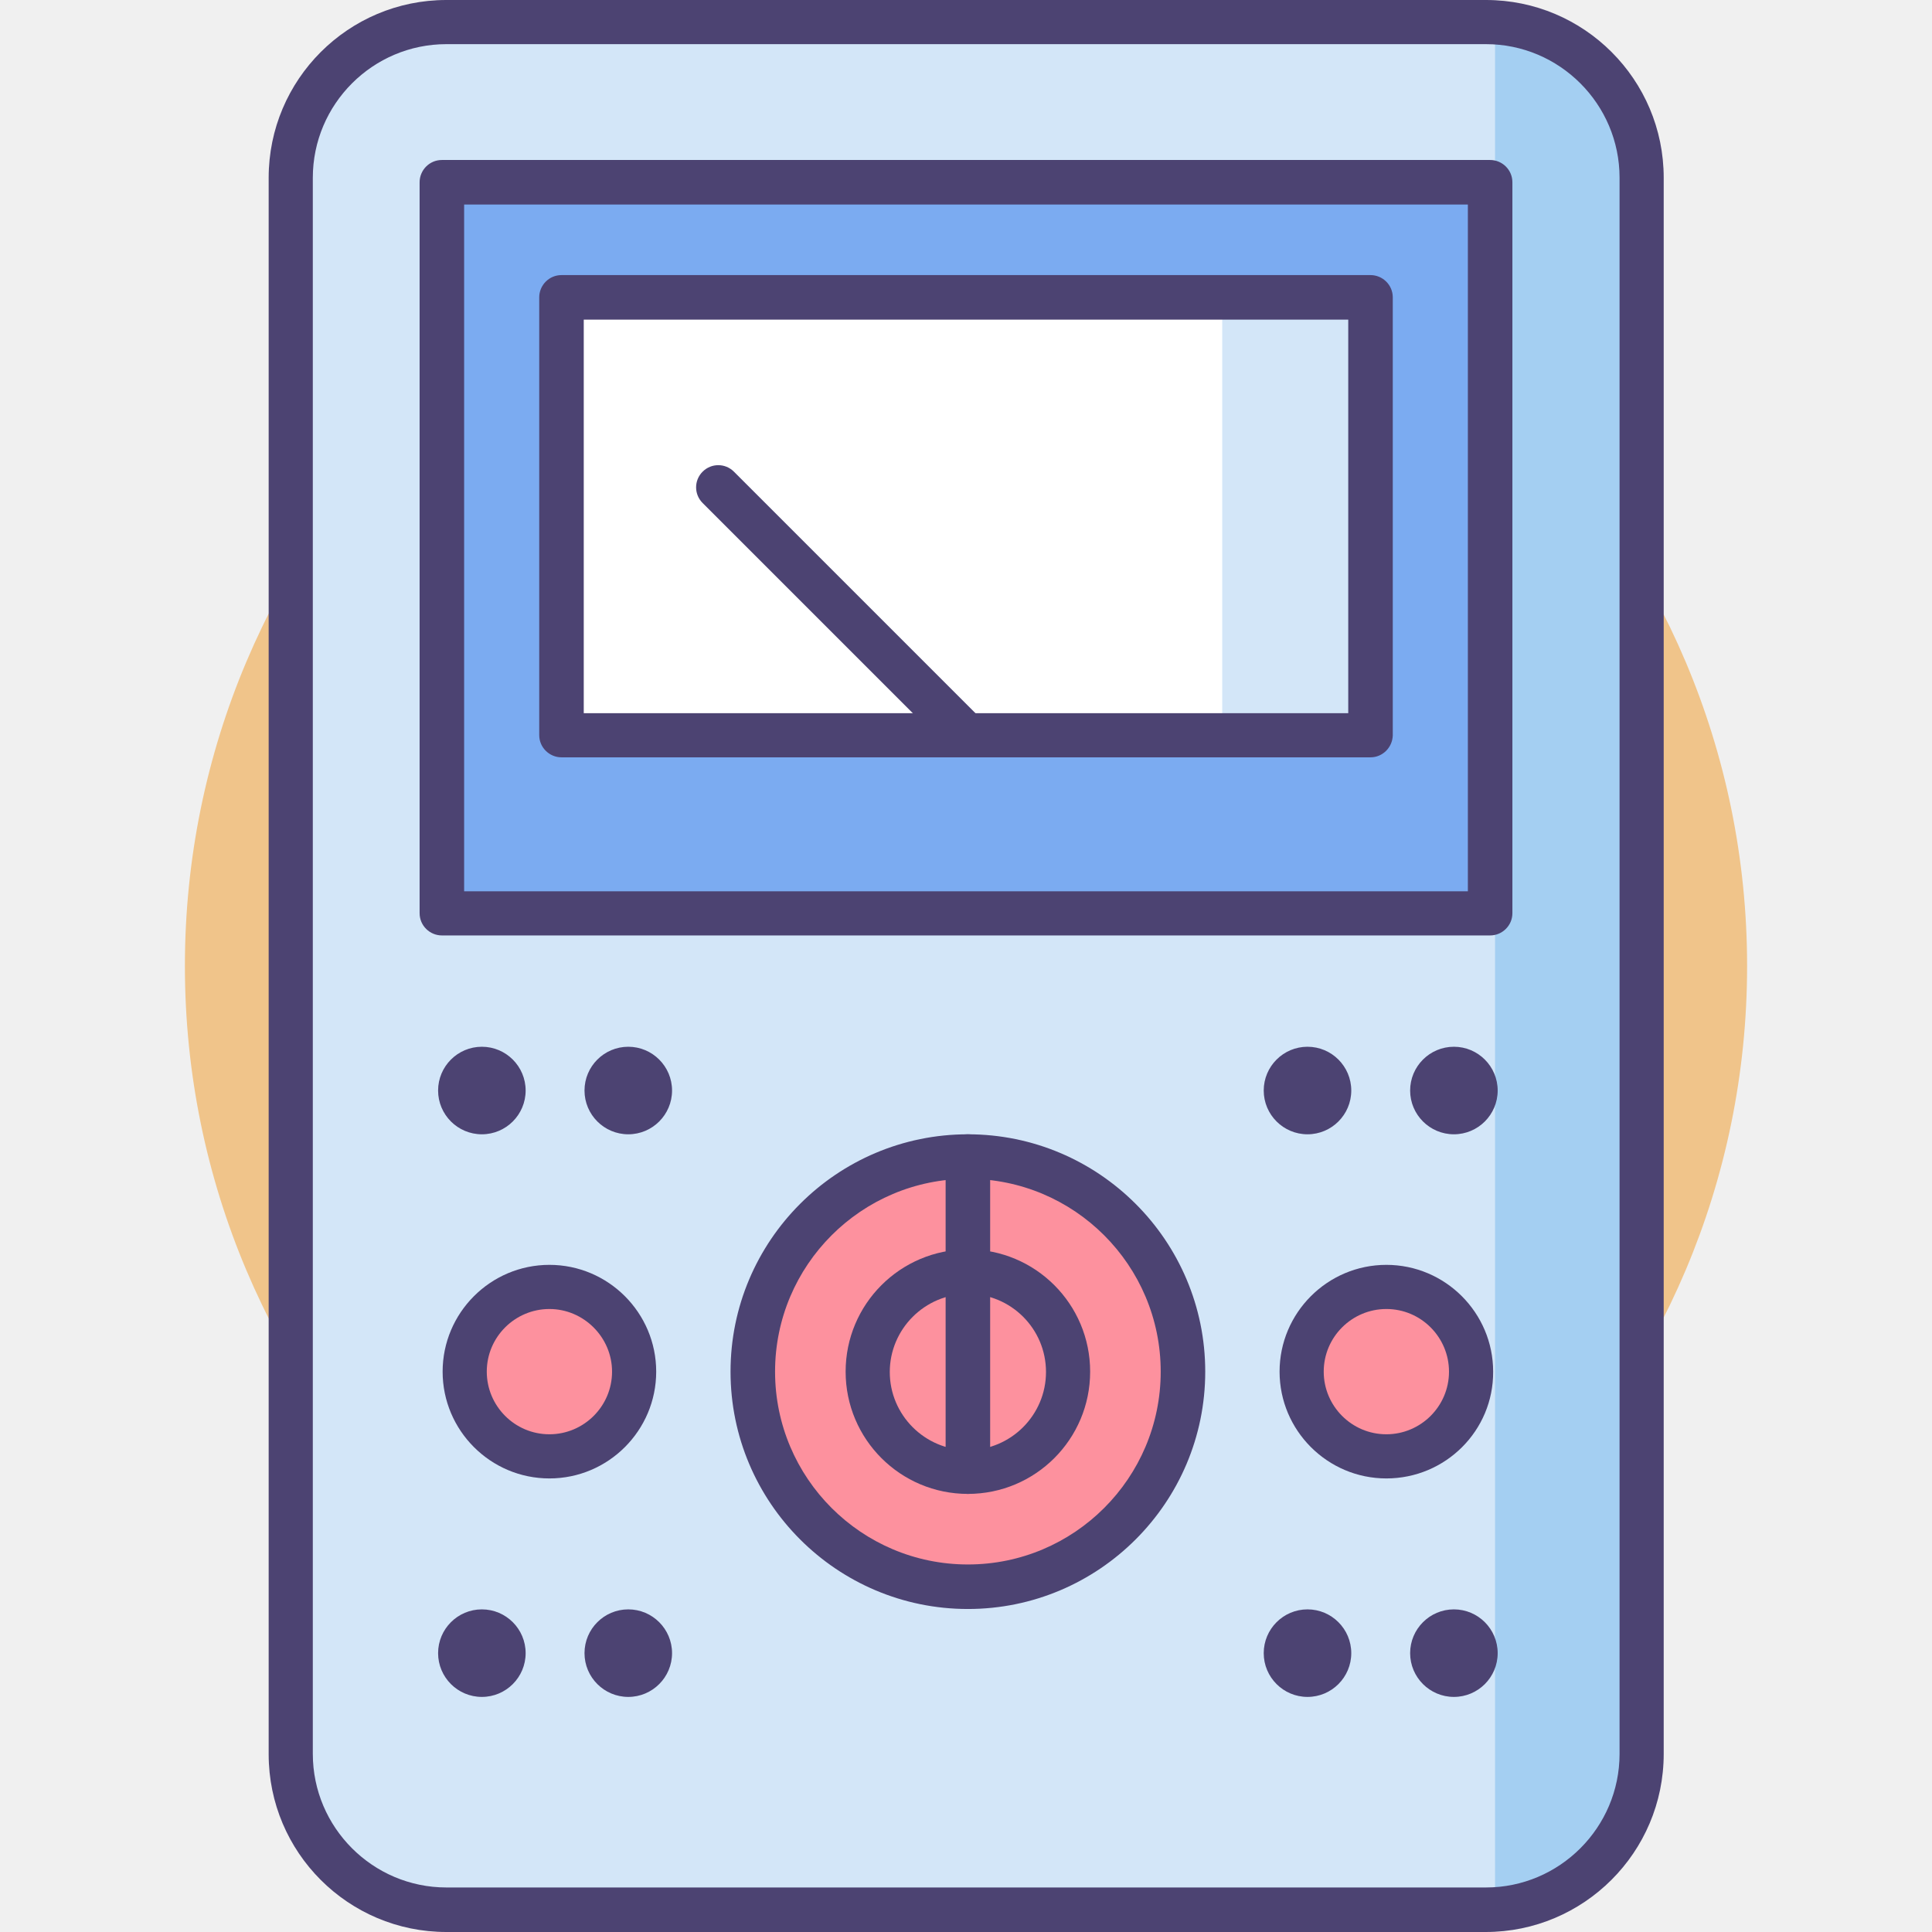
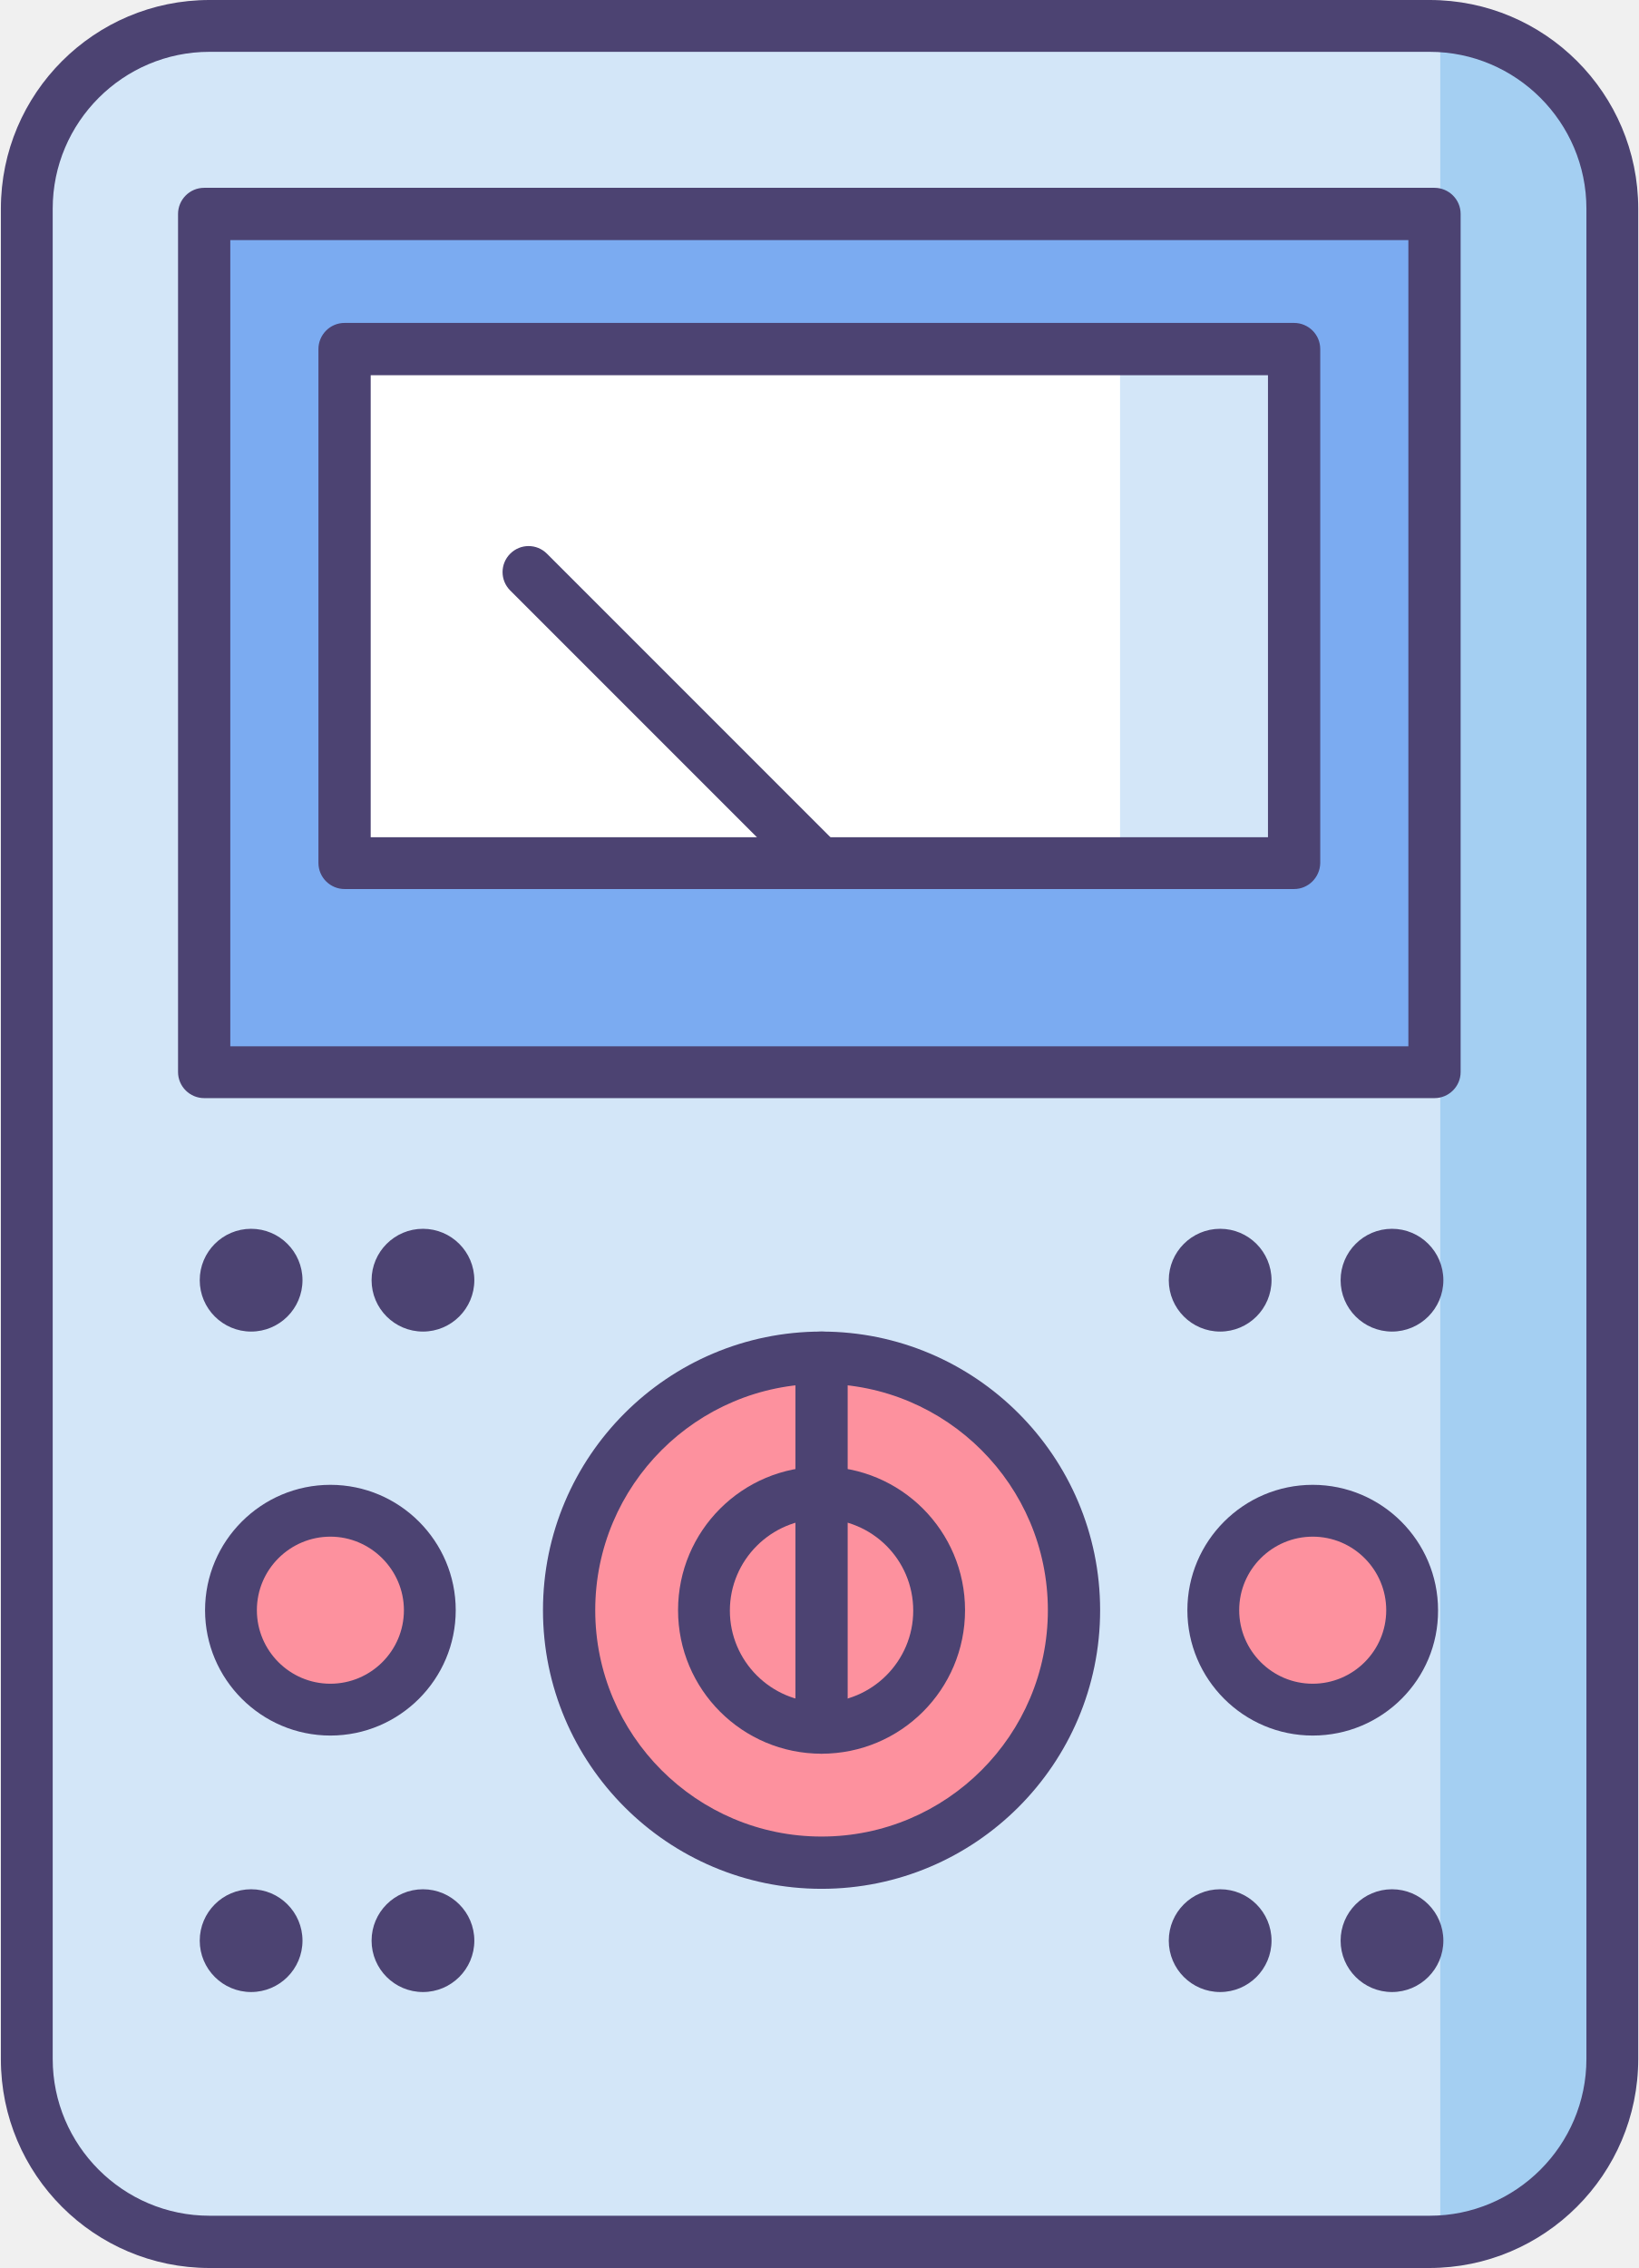
- <svg xmlns="http://www.w3.org/2000/svg" version="1.1" id="Icon_Set" x="0px" y="0px" viewBox="0 0 512 512" style="enable-background:new 0 0 512 512;" xml:space="preserve">
-   <style type="text/css">
- 	.st0{fill:#FFFFFF;}
- 	.st1{fill:#F0C48A;}
- 	.st2{fill:#FD919E;}
- 	.st3{fill:#E8677D;}
- 	.st4{fill:#4C4372;}
- 	.st5{fill:#D3E6F8;}
- 	.st6{fill:#A4CFF2;}
- 	.st7{fill:#7BABF1;}
- 	.st8{fill:none;stroke:#4C4372;stroke-width:12;stroke-linecap:round;stroke-linejoin:round;stroke-miterlimit:10;}
- </style>
-   <g id="Volt_Meter">
-     <g>
-       <circle class="st1" cx="256" cy="256" r="207" />
-       <g>
-         <g>
-           <path class="st5" d="M393.7,506.1H118.3c-22.8,0-41.3-18.5-41.3-41.3V47.1c0-22.8,18.5-41.3,41.3-41.3h275.5      c22.8,0,41.3,18.5,41.3,41.3v417.7C435,487.7,416.5,506.1,393.7,506.1z" />
-         </g>
-         <g>
-           <path class="st6" d="M396.2,5.9v500.1c21.7-1.3,38.8-19.2,38.8-41.2V47.1C435,25.2,417.8,7.2,396.2,5.9z" />
-         </g>
-         <g>
-           <g>
-             <ellipse transform="matrix(0.7071 -0.7071 0.7071 0.7071 -214.4201 209.4106)" class="st2" cx="145.6" cy="363.5" rx="22.4" ry="22.4" />
+ <svg xmlns="http://www.w3.org/2000/svg" width="370px" height="512px" viewBox="0 0 370 512" version="1.1">
+   <defs />
+   <g id="Page-1" stroke="none" stroke-width="1" fill="none" fill-rule="evenodd">
+     <g id="Desktop-HD-Copy" transform="translate(-327, -142)" fill-rule="nonzero">
+       <g id="test" transform="translate(327, 142)">
+         <g id="Group">
+           <path d="M322.7,506.1 L47.3,506.1 C24.5,506.1 6,487.6 6,464.8 L6,47.1 C6,24.3 24.5,5.8 47.3,5.8 L322.8,5.8 C345.6,5.8 364.1,24.3 364.1,47.1 L364.1,464.8 C364,487.7 345.5,506.1 322.7,506.1 Z" id="Shape" fill="#D3E6F8" />
+           <path d="M325.2,5.9 L325.2,506 C346.9,504.7 364,486.8 364,464.8 L364,47.1 C364,25.2 346.8,7.2 325.2,5.9 Z" id="Shape" fill="#A4CFF2" />
+           <g transform="translate(42, 331)" fill="#FD919E" id="Oval">
+             <circle transform="translate(32.56451, 32.48769) rotate(-45) translate(-32.56451, -32.48769) " cx="32.565" cy="32.488" r="22.4" />
+             <circle transform="translate(254.4032, 32.60632) rotate(-76.7142) translate(-254.4032, -32.60632) " cx="254.403" cy="32.606" r="22.399" />
          </g>
-           <g>
-             <ellipse transform="matrix(0.2298 -0.9732 0.9732 0.2298 -70.7835 637.6277)" class="st2" cx="367.4" cy="363.5" rx="22.4" ry="22.4" />
+           <circle id="Oval" fill="#FD919E" transform="translate(185.4688, 363.5639) rotate(-76.7142) translate(-185.4688, -363.5639) " cx="185.469" cy="363.564" r="56.998" />
+           <rect id="Rectangle-path" fill="#7BABF1" x="46.1" y="48.3" width="277.8" height="193.7" />
+           <rect id="Rectangle-path" fill="#FFFFFF" x="77.8" y="78.8" width="214.4" height="116.1" />
+           <path d="M322.7,512 L47.3,512 C21.3,512 0.2,490.9 0.2,464.9 L0.2,47.1 C0.2,21.1 21.3,0 47.3,0 L322.8,0 C348.8,0 369.9,21.1 369.9,47.1 L369.9,464.8 C369.9,490.9 348.7,512 322.7,512 Z M47.3,11.7 C27.8,11.7 11.9,27.6 11.9,47.1 L11.9,464.8 C11.9,484.3 27.8,500.2 47.3,500.2 L322.8,500.2 C342.3,500.2 358.2,484.3 358.2,464.8 L358.2,47.1 C358.2,27.6 342.3,11.7 322.8,11.7 L47.3,11.7 Z" id="Shape" fill="#4C4372" />
+           <path d="M323.9,247.9 L46.1,247.9 C42.9,247.9 40.2,245.3 40.2,242 L40.2,48.3 C40.2,45.1 42.8,42.4 46.1,42.4 L323.9,42.4 C327.1,42.4 329.8,45 329.8,48.3 L329.8,242 C329.8,245.3 327.1,247.9 323.9,247.9 Z M52,236.2 L318,236.2 L318,54.2 L52,54.2 L52,236.2 Z" id="Shape" fill="#4C4372" />
+           <path d="M185.5,426.4 C150.8,426.4 122.6,398.2 122.6,363.5 C122.6,328.8 150.8,300.6 185.5,300.6 C220.2,300.6 248.4,328.8 248.4,363.5 C248.4,398.2 220.2,426.4 185.5,426.4 Z M185.5,312.4 C157.3,312.4 134.4,335.3 134.4,363.5 C134.4,391.7 157.3,414.6 185.5,414.6 C213.7,414.6 236.6,391.7 236.6,363.5 C236.6,335.3 213.7,312.4 185.5,312.4 Z" id="Shape" fill="#4C4372" />
+           <path d="M185.5,395.9 C167.6,395.9 153.1,381.4 153.1,363.5 C153.1,345.6 167.6,331.1 185.5,331.1 C203.4,331.1 217.9,345.6 217.9,363.5 C217.9,381.4 203.4,395.9 185.5,395.9 Z M185.5,342.9 C174.1,342.9 164.8,352.2 164.8,363.6 C164.8,375 174.1,384.3 185.5,384.3 C196.9,384.3 206.2,375 206.2,363.6 C206.2,352.1 196.9,342.9 185.5,342.9 Z" id="Shape" fill="#4C4372" />
+           <g transform="translate(46, 335)" fill="#4C4372" id="Shape">
+             <path d="M28.6,56.8 C13,56.8 0.3,44.1 0.3,28.5 C0.3,12.9 13,0.2 28.6,0.2 C44.2,0.2 56.9,12.9 56.9,28.5 C56.9,44.1 44.2,56.8 28.6,56.8 Z M28.6,11.9 C19.5,11.9 12,19.3 12,28.5 C12,37.6 19.4,45.1 28.6,45.1 C37.7,45.1 45.2,37.7 45.2,28.5 C45.2,19.4 37.7,11.9 28.6,11.9 Z" />
+             <path d="M250.4,56.8 C234.8,56.8 222.1,44.1 222.1,28.5 C222.1,12.9 234.8,0.2 250.4,0.2 C266,0.2 278.7,12.9 278.7,28.5 C278.8,44.1 266.1,56.8 250.4,56.8 Z M250.4,11.9 C241.3,11.9 233.8,19.3 233.8,28.5 C233.8,37.6 241.2,45.1 250.4,45.1 C259.5,45.1 267,37.7 267,28.5 C267,19.4 259.6,11.9 250.4,11.9 Z" />
          </g>
-         </g>
-         <g>
-           <ellipse transform="matrix(0.2298 -0.9732 0.9732 0.2298 -156.2331 529.6574)" class="st2" cx="256.5" cy="363.5" rx="57" ry="57" />
-         </g>
-         <g>
-           <rect x="117.1" y="48.3" class="st7" width="277.8" height="193.7" />
-         </g>
-         <g>
-           <rect x="148.8" y="78.8" class="st0" width="214.4" height="116.1" />
-         </g>
-         <g>
-           <path class="st4" d="M393.7,512H118.3c-26,0-47.1-21.1-47.1-47.1V47.1c0-26,21.1-47.1,47.1-47.1h275.5c26,0,47.1,21.1,47.1,47.1      v417.7C440.9,490.9,419.7,512,393.7,512z M118.3,11.7c-19.5,0-35.4,15.9-35.4,35.4v417.7c0,19.5,15.9,35.4,35.4,35.4h275.5      c19.5,0,35.4-15.9,35.4-35.4V47.1c0-19.5-15.9-35.4-35.4-35.4H118.3z" />
-         </g>
-         <g>
-           <path class="st4" d="M394.9,247.9H117.1c-3.2,0-5.9-2.6-5.9-5.9V48.3c0-3.2,2.6-5.9,5.9-5.9h277.8c3.2,0,5.9,2.6,5.9,5.9v193.7      C400.8,245.3,398.1,247.9,394.9,247.9z M123,236.2H389v-182H123V236.2z" />
-         </g>
-         <g>
-           <path class="st4" d="M256.5,426.4c-34.7,0-62.9-28.2-62.9-62.9s28.2-62.9,62.9-62.9c34.7,0,62.9,28.2,62.9,62.9      S291.2,426.4,256.5,426.4z M256.5,312.4c-28.2,0-51.1,22.9-51.1,51.1c0,28.2,22.9,51.1,51.1,51.1c28.2,0,51.1-22.9,51.1-51.1      C307.6,335.3,284.7,312.4,256.5,312.4z" />
-         </g>
-         <g>
-           <path class="st4" d="M256.5,395.9c-17.9,0-32.4-14.5-32.4-32.4c0-17.9,14.5-32.4,32.4-32.4c17.9,0,32.4,14.5,32.4,32.4      C288.9,381.4,274.4,395.9,256.5,395.9z M256.5,342.9c-11.4,0-20.7,9.3-20.7,20.7c0,11.4,9.3,20.7,20.7,20.7      c11.4,0,20.7-9.3,20.7-20.7C277.2,352.1,267.9,342.9,256.5,342.9z" />
-         </g>
-         <g>
-           <g>
-             <path class="st4" d="M145.6,391.8c-15.6,0-28.3-12.7-28.3-28.3c0-15.6,12.7-28.3,28.3-28.3s28.3,12.7,28.3,28.3       C173.9,379.1,161.2,391.8,145.6,391.8z M145.6,346.9c-9.1,0-16.6,7.4-16.6,16.6c0,9.1,7.4,16.6,16.6,16.6       c9.1,0,16.6-7.4,16.6-16.6C162.2,354.4,154.7,346.9,145.6,346.9z" />
-           </g>
-           <g>
-             <path class="st4" d="M367.4,391.8c-15.6,0-28.3-12.7-28.3-28.3c0-15.6,12.7-28.3,28.3-28.3c15.6,0,28.3,12.7,28.3,28.3       C395.8,379.1,383.1,391.8,367.4,391.8z M367.4,346.9c-9.1,0-16.6,7.4-16.6,16.6c0,9.1,7.4,16.6,16.6,16.6       c9.1,0,16.6-7.4,16.6-16.6C384,354.4,376.6,346.9,367.4,346.9z" />
-           </g>
-         </g>
-         <g>
-           <g>
+           <g transform="translate(45, 277)" fill="#4C4372" id="Shape">
            <g>
-               <path class="st4" d="M127.7,300.6L127.7,300.6c-6.4,0-11.6-5.2-11.6-11.6l0,0c0-6.4,5.2-11.6,11.6-11.6l0,0        c6.4,0,11.6,5.2,11.6,11.6l0,0C139.3,295.4,134.1,300.6,127.7,300.6z" />
+               <path d="M11.7,23.6 C5.3,23.6 0.1,18.4 0.1,12 C0.1,5.6 5.3,0.4 11.7,0.4 C18.1,0.4 23.3,5.6 23.3,12 C23.3,18.4 18.1,23.6 11.7,23.6 Z" />
+               <path d="M50.5,23.6 C44.1,23.6 38.9,18.4 38.9,12 C38.9,5.6 44.1,0.4 50.5,0.4 C56.9,0.4 62.1,5.6 62.1,12 C62.1,18.4 56.9,23.6 50.5,23.6 Z" />
            </g>
-             <g>
-               <path class="st4" d="M166.5,300.6L166.5,300.6c-6.4,0-11.6-5.2-11.6-11.6l0,0c0-6.4,5.2-11.6,11.6-11.6h0        c6.4,0,11.6,5.2,11.6,11.6l0,0C178.1,295.4,172.9,300.6,166.5,300.6z" />
+             <g transform="translate(0, 149)">
+               <path d="M11.7,23.7 C5.3,23.7 0.1,18.5 0.1,12.1 C0.1,5.7 5.3,0.5 11.7,0.5 C18.1,0.5 23.3,5.7 23.3,12.1 C23.3,18.5 18.1,23.7 11.7,23.7 Z" />
+               <path d="M50.5,23.7 C44.1,23.7 38.9,18.5 38.9,12.1 C38.9,5.7 44.1,0.5 50.5,0.5 C56.9,0.5 62.1,5.7 62.1,12.1 C62.1,18.5 56.9,23.7 50.5,23.7 Z" />
+             </g>
+             <g transform="translate(218, 0)">
+               <path d="M12.5,23.6 C6.1,23.6 0.9,18.4 0.9,12 C0.9,5.6 6.1,0.4 12.5,0.4 C18.9,0.4 24.1,5.6 24.1,12 C24.1,18.4 18.9,23.6 12.5,23.6 Z" />
+               <path d="M51.3,23.6 C44.9,23.6 39.7,18.4 39.7,12 C39.7,5.6 44.9,0.4 51.3,0.4 C57.7,0.4 62.9,5.6 62.9,12 C62.9,18.4 57.7,23.6 51.3,23.6 Z" />
+             </g>
+             <g transform="translate(218, 149)">
+               <path d="M12.5,23.7 C6.1,23.7 0.9,18.5 0.9,12.1 C0.9,5.7 6.1,0.5 12.5,0.5 C18.9,0.5 24.1,5.7 24.1,12.1 C24.1,18.5 18.9,23.7 12.5,23.7 Z" />
+               <path d="M51.3,23.7 C44.9,23.7 39.7,18.5 39.7,12.1 C39.7,5.7 44.9,0.5 51.3,0.5 C57.7,0.5 62.9,5.7 62.9,12.1 C62.9,18.5 57.7,23.7 51.3,23.7 Z" />
            </g>
          </g>
-           <g>
-             <g>
-               <path class="st4" d="M127.7,449.7L127.7,449.7c-6.4,0-11.6-5.2-11.6-11.6l0,0c0-6.4,5.2-11.6,11.6-11.6l0,0        c6.4,0,11.6,5.2,11.6,11.6l0,0C139.3,444.5,134.1,449.7,127.7,449.7z" />
-             </g>
-             <g>
-               <path class="st4" d="M166.5,449.7L166.5,449.7c-6.4,0-11.6-5.2-11.6-11.6l0,0c0-6.4,5.2-11.6,11.6-11.6h0        c6.4,0,11.6,5.2,11.6,11.6l0,0C178.1,444.5,172.9,449.7,166.5,449.7z" />
-             </g>
-           </g>
-           <g>
-             <g>
-               <path class="st4" d="M346.5,300.6L346.5,300.6c-6.4,0-11.6-5.2-11.6-11.6l0,0c0-6.4,5.2-11.6,11.6-11.6l0,0        c6.4,0,11.6,5.2,11.6,11.6l0,0C358.1,295.4,352.9,300.6,346.5,300.6z" />
-             </g>
-             <g>
-               <path class="st4" d="M385.3,300.6L385.3,300.6c-6.4,0-11.6-5.2-11.6-11.6l0,0c0-6.4,5.2-11.6,11.6-11.6l0,0        c6.4,0,11.6,5.2,11.6,11.6l0,0C396.9,295.4,391.7,300.6,385.3,300.6z" />
-             </g>
-           </g>
-           <g>
-             <g>
-               <path class="st4" d="M346.5,449.7L346.5,449.7c-6.4,0-11.6-5.2-11.6-11.6l0,0c0-6.4,5.2-11.6,11.6-11.6l0,0        c6.4,0,11.6,5.2,11.6,11.6l0,0C358.1,444.5,352.9,449.7,346.5,449.7z" />
-             </g>
-             <g>
-               <path class="st4" d="M385.3,449.7L385.3,449.7c-6.4,0-11.6-5.2-11.6-11.6l0,0c0-6.4,5.2-11.6,11.6-11.6l0,0        c6.4,0,11.6,5.2,11.6,11.6l0,0C396.9,444.5,391.7,449.7,385.3,449.7z" />
-             </g>
-           </g>
-         </g>
-         <g>
-           <path class="st4" d="M256.5,395.9c-3.2,0-5.9-2.6-5.9-5.9v-83.5c0-3.2,2.6-5.9,5.9-5.9c3.2,0,5.9,2.6,5.9,5.9v83.5      C262.4,393.3,259.7,395.9,256.5,395.9z" />
-         </g>
-         <g>
-           <path class="st4" d="M256,200.7c-1.5,0-3-0.6-4.1-1.7l-65.7-65.7c-2.3-2.3-2.3-6,0-8.3c2.3-2.3,6-2.3,8.3,0l65.7,65.7      c2.3,2.3,2.3,6,0,8.3C259,200.2,257.5,200.7,256,200.7z" />
-         </g>
-         <g>
-           <rect x="323.9" y="78.8" class="st5" width="39.3" height="111.8" />
-         </g>
-         <g>
-           <path class="st4" d="M363.2,200.7H148.8c-3.2,0-5.9-2.6-5.9-5.9V78.8c0-3.2,2.6-5.9,5.9-5.9h214.4c3.2,0,5.9,2.6,5.9,5.9v116.1      C369,198.1,366.4,200.7,363.2,200.7z M154.7,189h202.6V84.7H154.7V189z" />
+           <path d="M185.5,395.9 C182.3,395.9 179.6,393.3 179.6,390 L179.6,306.5 C179.6,303.3 182.2,300.6 185.5,300.6 C188.7,300.6 191.4,303.2 191.4,306.5 L191.4,390 C191.4,393.3 188.7,395.9 185.5,395.9 Z" id="Shape" fill="#4C4372" />
+           <path d="M185,200.7 C183.5,200.7 182,200.1 180.9,199 L115.2,133.3 C112.9,131 112.9,127.3 115.2,125 C117.5,122.7 121.2,122.7 123.5,125 L189.2,190.7 C191.5,193 191.5,196.7 189.2,199 C188,200.2 186.5,200.7 185,200.7 Z" id="Shape" fill="#4C4372" />
+           <rect id="Rectangle-path" fill="#D3E6F8" x="252.9" y="78.8" width="39.3" height="111.8" />
+           <path d="M292.2,200.7 L77.8,200.7 C74.6,200.7 71.9,198.1 71.9,194.8 L71.9,78.8 C71.9,75.6 74.5,72.9 77.8,72.9 L292.2,72.9 C295.4,72.9 298.1,75.5 298.1,78.8 L298.1,194.9 C298,198.1 295.4,200.7 292.2,200.7 Z M83.7,189 L286.3,189 L286.3,84.7 L83.7,84.7 L83.7,189 Z" id="Shape" fill="#4C4372" />
        </g>
      </g>
    </g>
  </g>
</svg>
